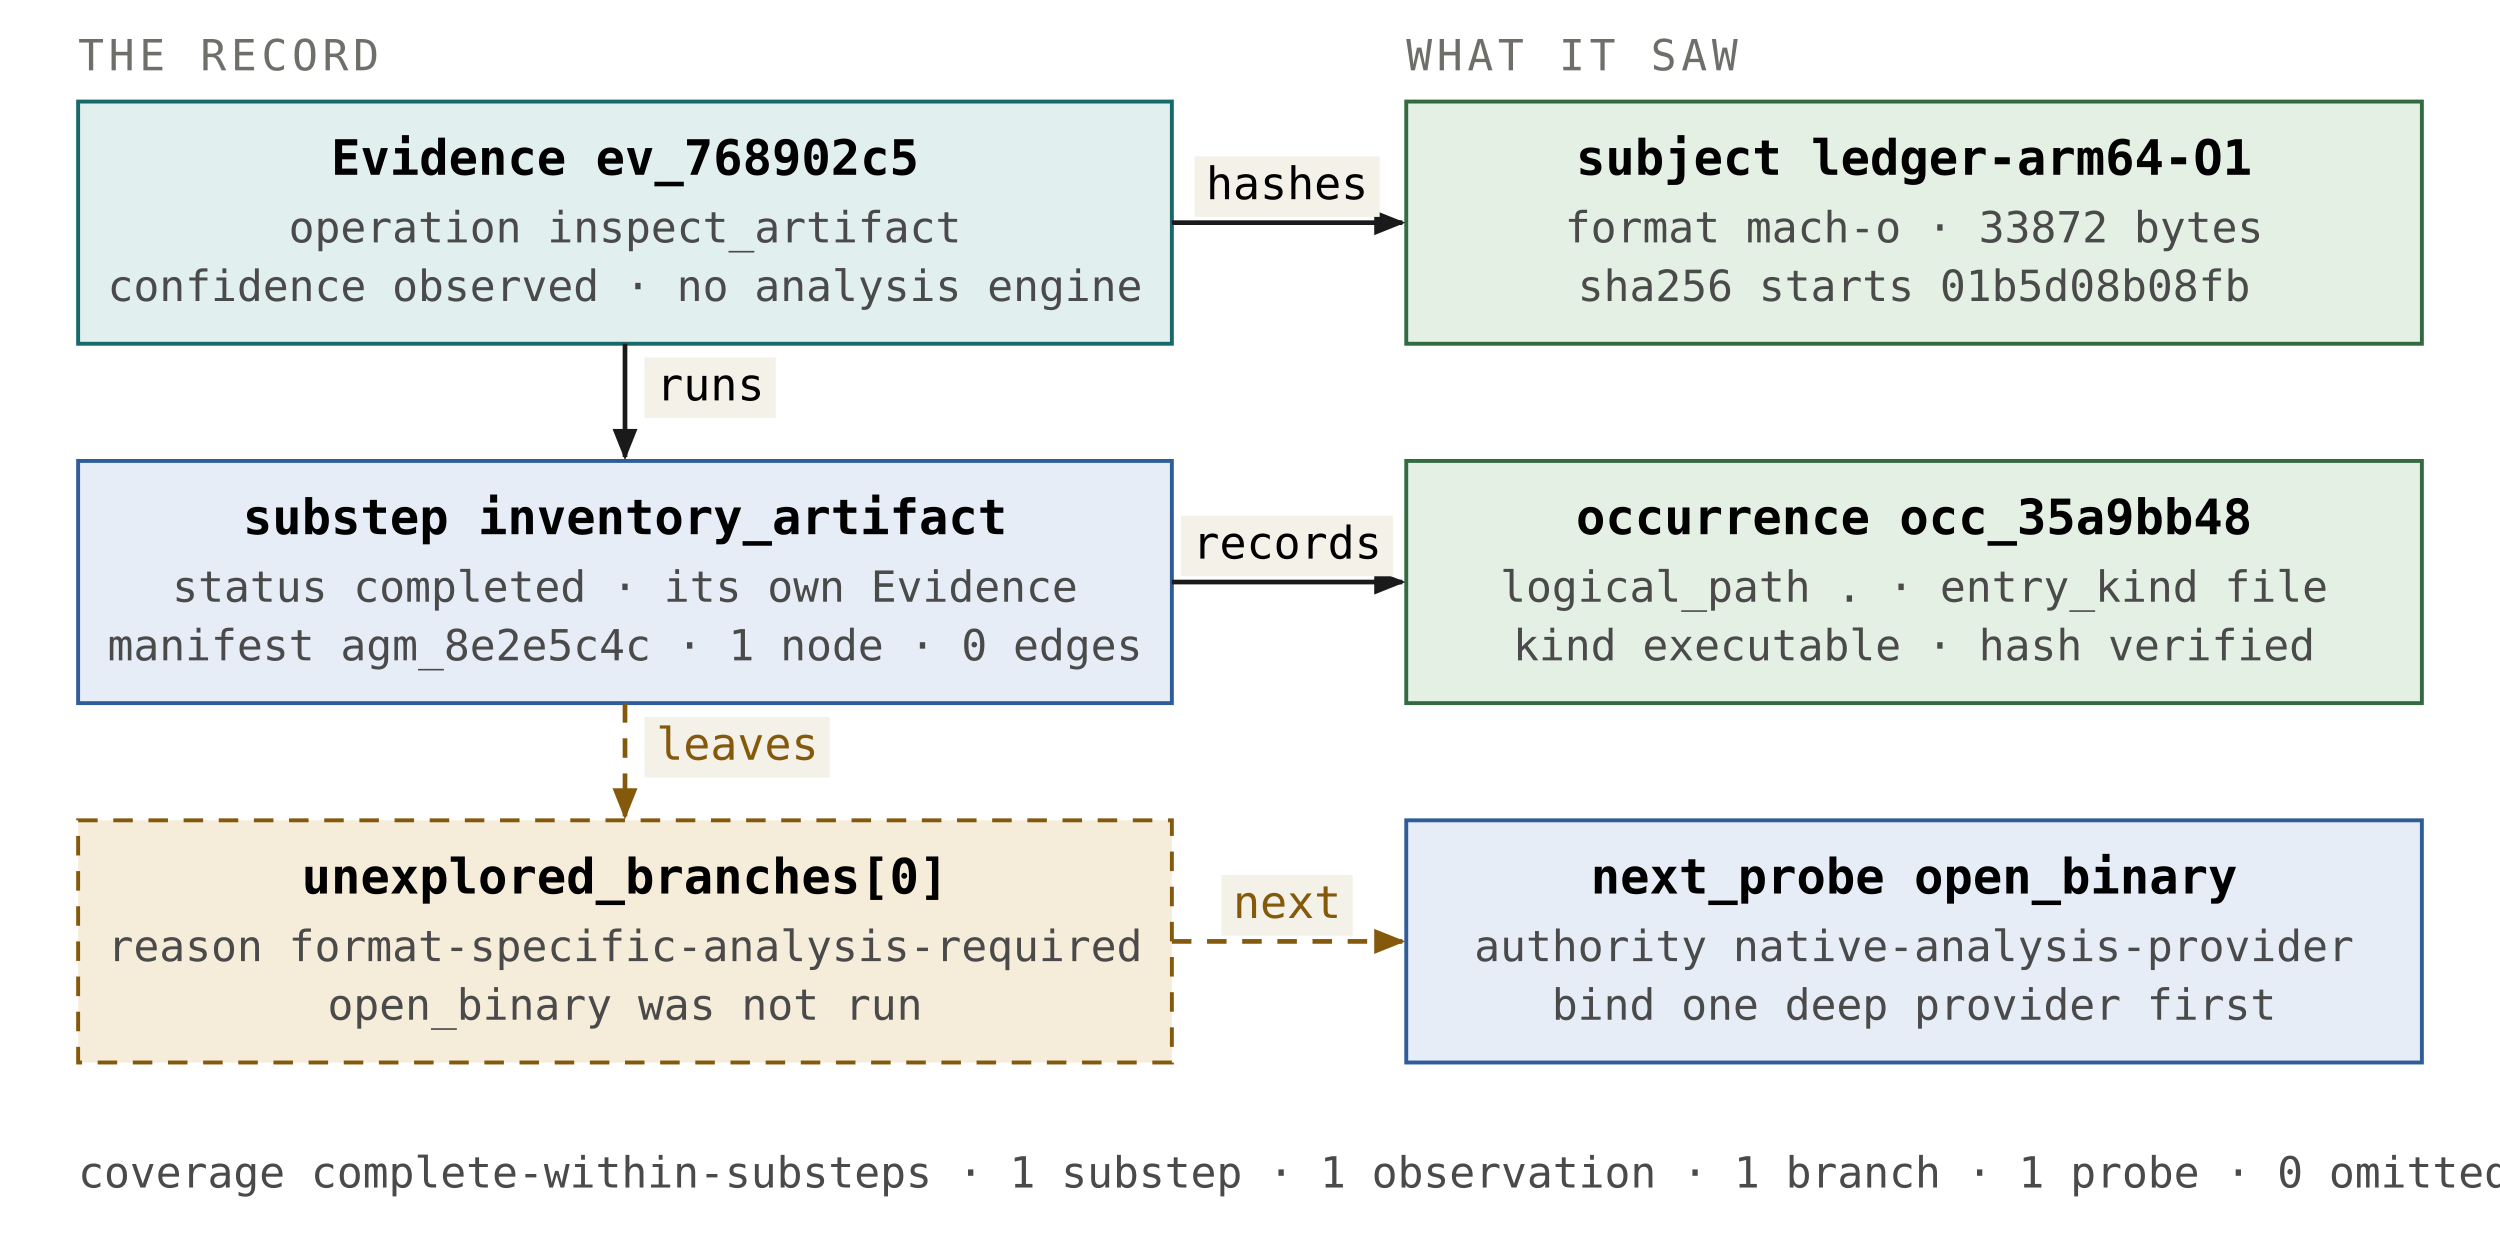
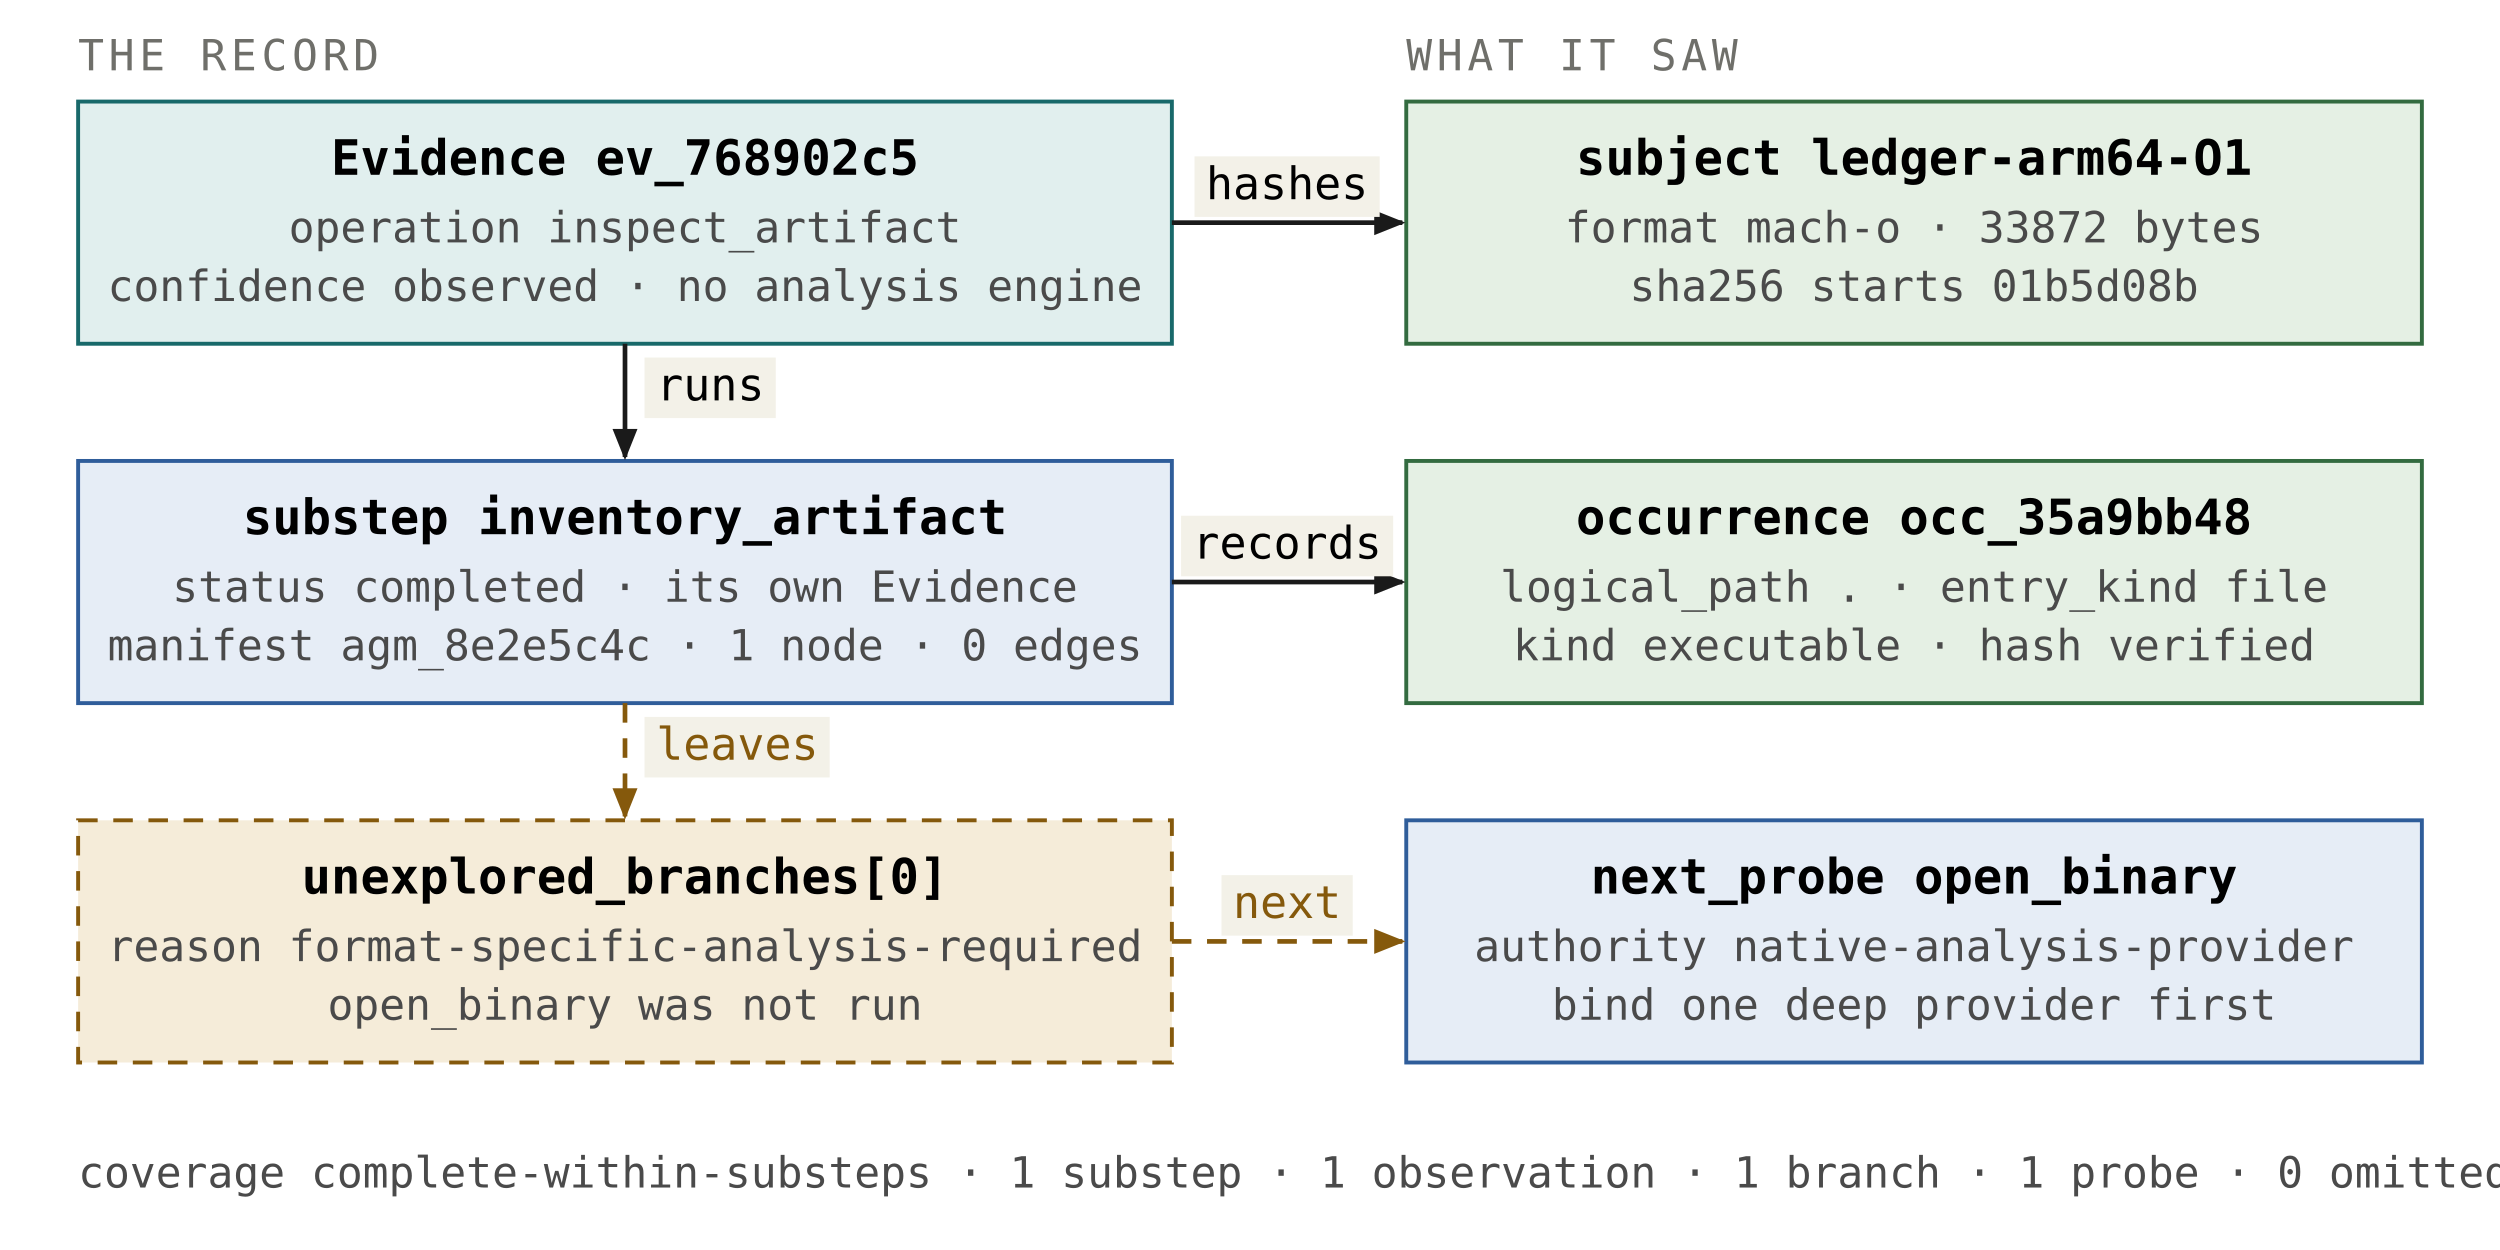
<svg xmlns="http://www.w3.org/2000/svg" viewBox="0 0 640 320" role="img" aria-labelledby="fig-3-1-title fig-3-1-desc" font-family="JetBrains Mono, ui-monospace, monospace">
  <defs>
    <marker id="fig-3-1-head-ink" viewBox="0 0 10 10" refX="9" refY="5" markerWidth="8" markerHeight="8" markerUnits="userSpaceOnUse" orient="auto-start-reverse">
      <path d="M0 1 L10 5 L0 9 z" fill="var(--m-ink, #1a1a1a)" />
    </marker>
    <marker id="fig-3-1-head-amber" viewBox="0 0 10 10" refX="9" refY="5" markerWidth="8" markerHeight="8" markerUnits="userSpaceOnUse" orient="auto-start-reverse">
      <path d="M0 1 L10 5 L0 9 z" fill="var(--m-amber-ink, #85590c)" />
    </marker>
  </defs>
  <text x="20" y="18" font-size="11" letter-spacing="1.2" fill="var(--m-ink-mute, #6f6f6a)">THE RECORD</text>
  <text x="360" y="18" font-size="11" letter-spacing="1.2" fill="var(--m-ink-mute, #6f6f6a)">WHAT IT SAW</text>
  <rect x="20" y="26" width="280" height="62" fill="var(--m-teal-fill, #e1efee)" stroke="var(--m-teal-ink, #18696a)" />
  <text x="160" y="44.75" font-size="12.5" text-anchor="middle" font-weight="700">Evidence ev_768902c5</text>
  <text x="160" y="62.05" font-size="11" text-anchor="middle" class="m-serif" fill="var(--m-ink-soft, #4a4a4a)">operation inspect_artifact</text>
  <text x="160" y="77.05" font-size="11" text-anchor="middle" class="m-serif" fill="var(--m-ink-soft, #4a4a4a)">confidence observed · no analysis engine</text>
  <rect x="360" y="26" width="260" height="62" fill="var(--m-green-fill, #e5f0e4)" stroke="var(--m-green-ink, #336b40)" />
  <text x="490" y="44.75" font-size="12.5" text-anchor="middle" font-weight="700">subject ledger-arm64-O1</text>
  <text x="490" y="62.05" font-size="11" text-anchor="middle" class="m-serif" fill="var(--m-ink-soft, #4a4a4a)">format mach-o · 33872 bytes</text>
-   <text x="490" y="77.05" font-size="11" text-anchor="middle" class="m-serif" fill="var(--m-ink-soft, #4a4a4a)">sha256 starts 01b5d08b08fb</text>
+   <text x="490" y="77.05" font-size="11" text-anchor="middle" class="m-serif" fill="var(--m-ink-soft, #4a4a4a)">sha256 starts 01b5d08b</text>
  <line x1="300" y1="57" x2="359" y2="57" stroke="var(--m-ink, #1a1a1a)" stroke-width="1.2" marker-end="url(#fig-3-1-head-ink)" />
  <rect class="m-knock" x="305.8" y="40.03" width="47.4" height="15.5" fill="var(--m-panel, #f3f1e8)" />
  <text x="329.5" y="51" font-size="11.5" text-anchor="middle">hashes</text>
  <rect x="20" y="118" width="280" height="62" fill="var(--m-blue-fill, #e6edf6)" stroke="var(--m-blue-ink, #2f5d9a)" />
  <text x="160" y="136.75" font-size="12.5" text-anchor="middle" font-weight="700">substep inventory_artifact</text>
  <text x="160" y="154.05" font-size="11" text-anchor="middle" class="m-serif" fill="var(--m-ink-soft, #4a4a4a)">status completed · its own Evidence</text>
  <text x="160" y="169.05" font-size="11" text-anchor="middle" class="m-serif" fill="var(--m-ink-soft, #4a4a4a)">manifest agm_8e2e5c4c · 1 node · 0 edges</text>
  <line x1="160" y1="88" x2="160" y2="117" stroke="var(--m-ink, #1a1a1a)" stroke-width="1.2" marker-end="url(#fig-3-1-head-ink)" />
  <rect class="m-knock" x="165" y="91.53" width="33.6" height="15.5" fill="var(--m-panel, #f3f1e8)" />
  <text x="168" y="102.5" font-size="11.5">runs</text>
  <rect x="360" y="118" width="260" height="62" fill="var(--m-green-fill, #e5f0e4)" stroke="var(--m-green-ink, #336b40)" />
  <text x="490" y="136.75" font-size="12.5" text-anchor="middle" font-weight="700">occurrence occ_35a9bb48</text>
  <text x="490" y="154.05" font-size="11" text-anchor="middle" class="m-serif" fill="var(--m-ink-soft, #4a4a4a)">logical_path . · entry_kind file</text>
  <text x="490" y="169.05" font-size="11" text-anchor="middle" class="m-serif" fill="var(--m-ink-soft, #4a4a4a)">kind executable · hash verified</text>
  <line x1="300" y1="149" x2="359" y2="149" stroke="var(--m-ink, #1a1a1a)" stroke-width="1.2" marker-end="url(#fig-3-1-head-ink)" />
  <rect class="m-knock" x="302.35" y="132.03" width="54.3" height="15.5" fill="var(--m-panel, #f3f1e8)" />
  <text x="329.5" y="143" font-size="11.5" text-anchor="middle">records</text>
  <rect x="20" y="210" width="280" height="62" fill="var(--m-amber-fill, #f5ecd9)" stroke="var(--m-amber-ink, #85590c)" stroke-dasharray="5 4" />
  <text x="160" y="228.75" font-size="12.5" text-anchor="middle" font-weight="700">unexplored_branches[0]</text>
  <text x="160" y="246.05" font-size="11" text-anchor="middle" class="m-serif" fill="var(--m-ink-soft, #4a4a4a)">reason format-specific-analysis-required</text>
  <text x="160" y="261.05" font-size="11" text-anchor="middle" class="m-serif" fill="var(--m-ink-soft, #4a4a4a)">open_binary was not run</text>
  <line x1="160" y1="180" x2="160" y2="209" stroke="var(--m-amber-ink, #85590c)" stroke-width="1.2" stroke-dasharray="5 4" marker-end="url(#fig-3-1-head-amber)" />
  <rect class="m-knock" x="165" y="183.53" width="47.4" height="15.5" fill="var(--m-panel, #f3f1e8)" />
  <text x="168" y="194.5" font-size="11.5" fill="var(--m-amber-ink, #85590c)">leaves</text>
  <rect x="360" y="210" width="260" height="62" fill="var(--m-blue-fill, #e6edf6)" stroke="var(--m-blue-ink, #2f5d9a)" />
  <text x="490" y="228.75" font-size="12.5" text-anchor="middle" font-weight="700">next_probe open_binary</text>
  <text x="490" y="246.05" font-size="11" text-anchor="middle" class="m-serif" fill="var(--m-ink-soft, #4a4a4a)">authority native-analysis-provider</text>
  <text x="490" y="261.05" font-size="11" text-anchor="middle" class="m-serif" fill="var(--m-ink-soft, #4a4a4a)">bind one deep provider first</text>
  <line x1="300" y1="241" x2="359" y2="241" stroke="var(--m-amber-ink, #85590c)" stroke-width="1.2" stroke-dasharray="5 4" marker-end="url(#fig-3-1-head-amber)" />
  <rect class="m-knock" x="312.7" y="224.03" width="33.6" height="15.5" fill="var(--m-panel, #f3f1e8)" />
  <text x="329.5" y="235" font-size="11.5" text-anchor="middle" fill="var(--m-amber-ink, #85590c)">next</text>
  <text x="20" y="304" font-size="11" class="m-serif" fill="var(--m-ink-soft, #4a4a4a)">coverage complete-within-substeps · 1 substep · 1 observation · 1 branch · 1 probe · 0 omitted</text>
</svg>
